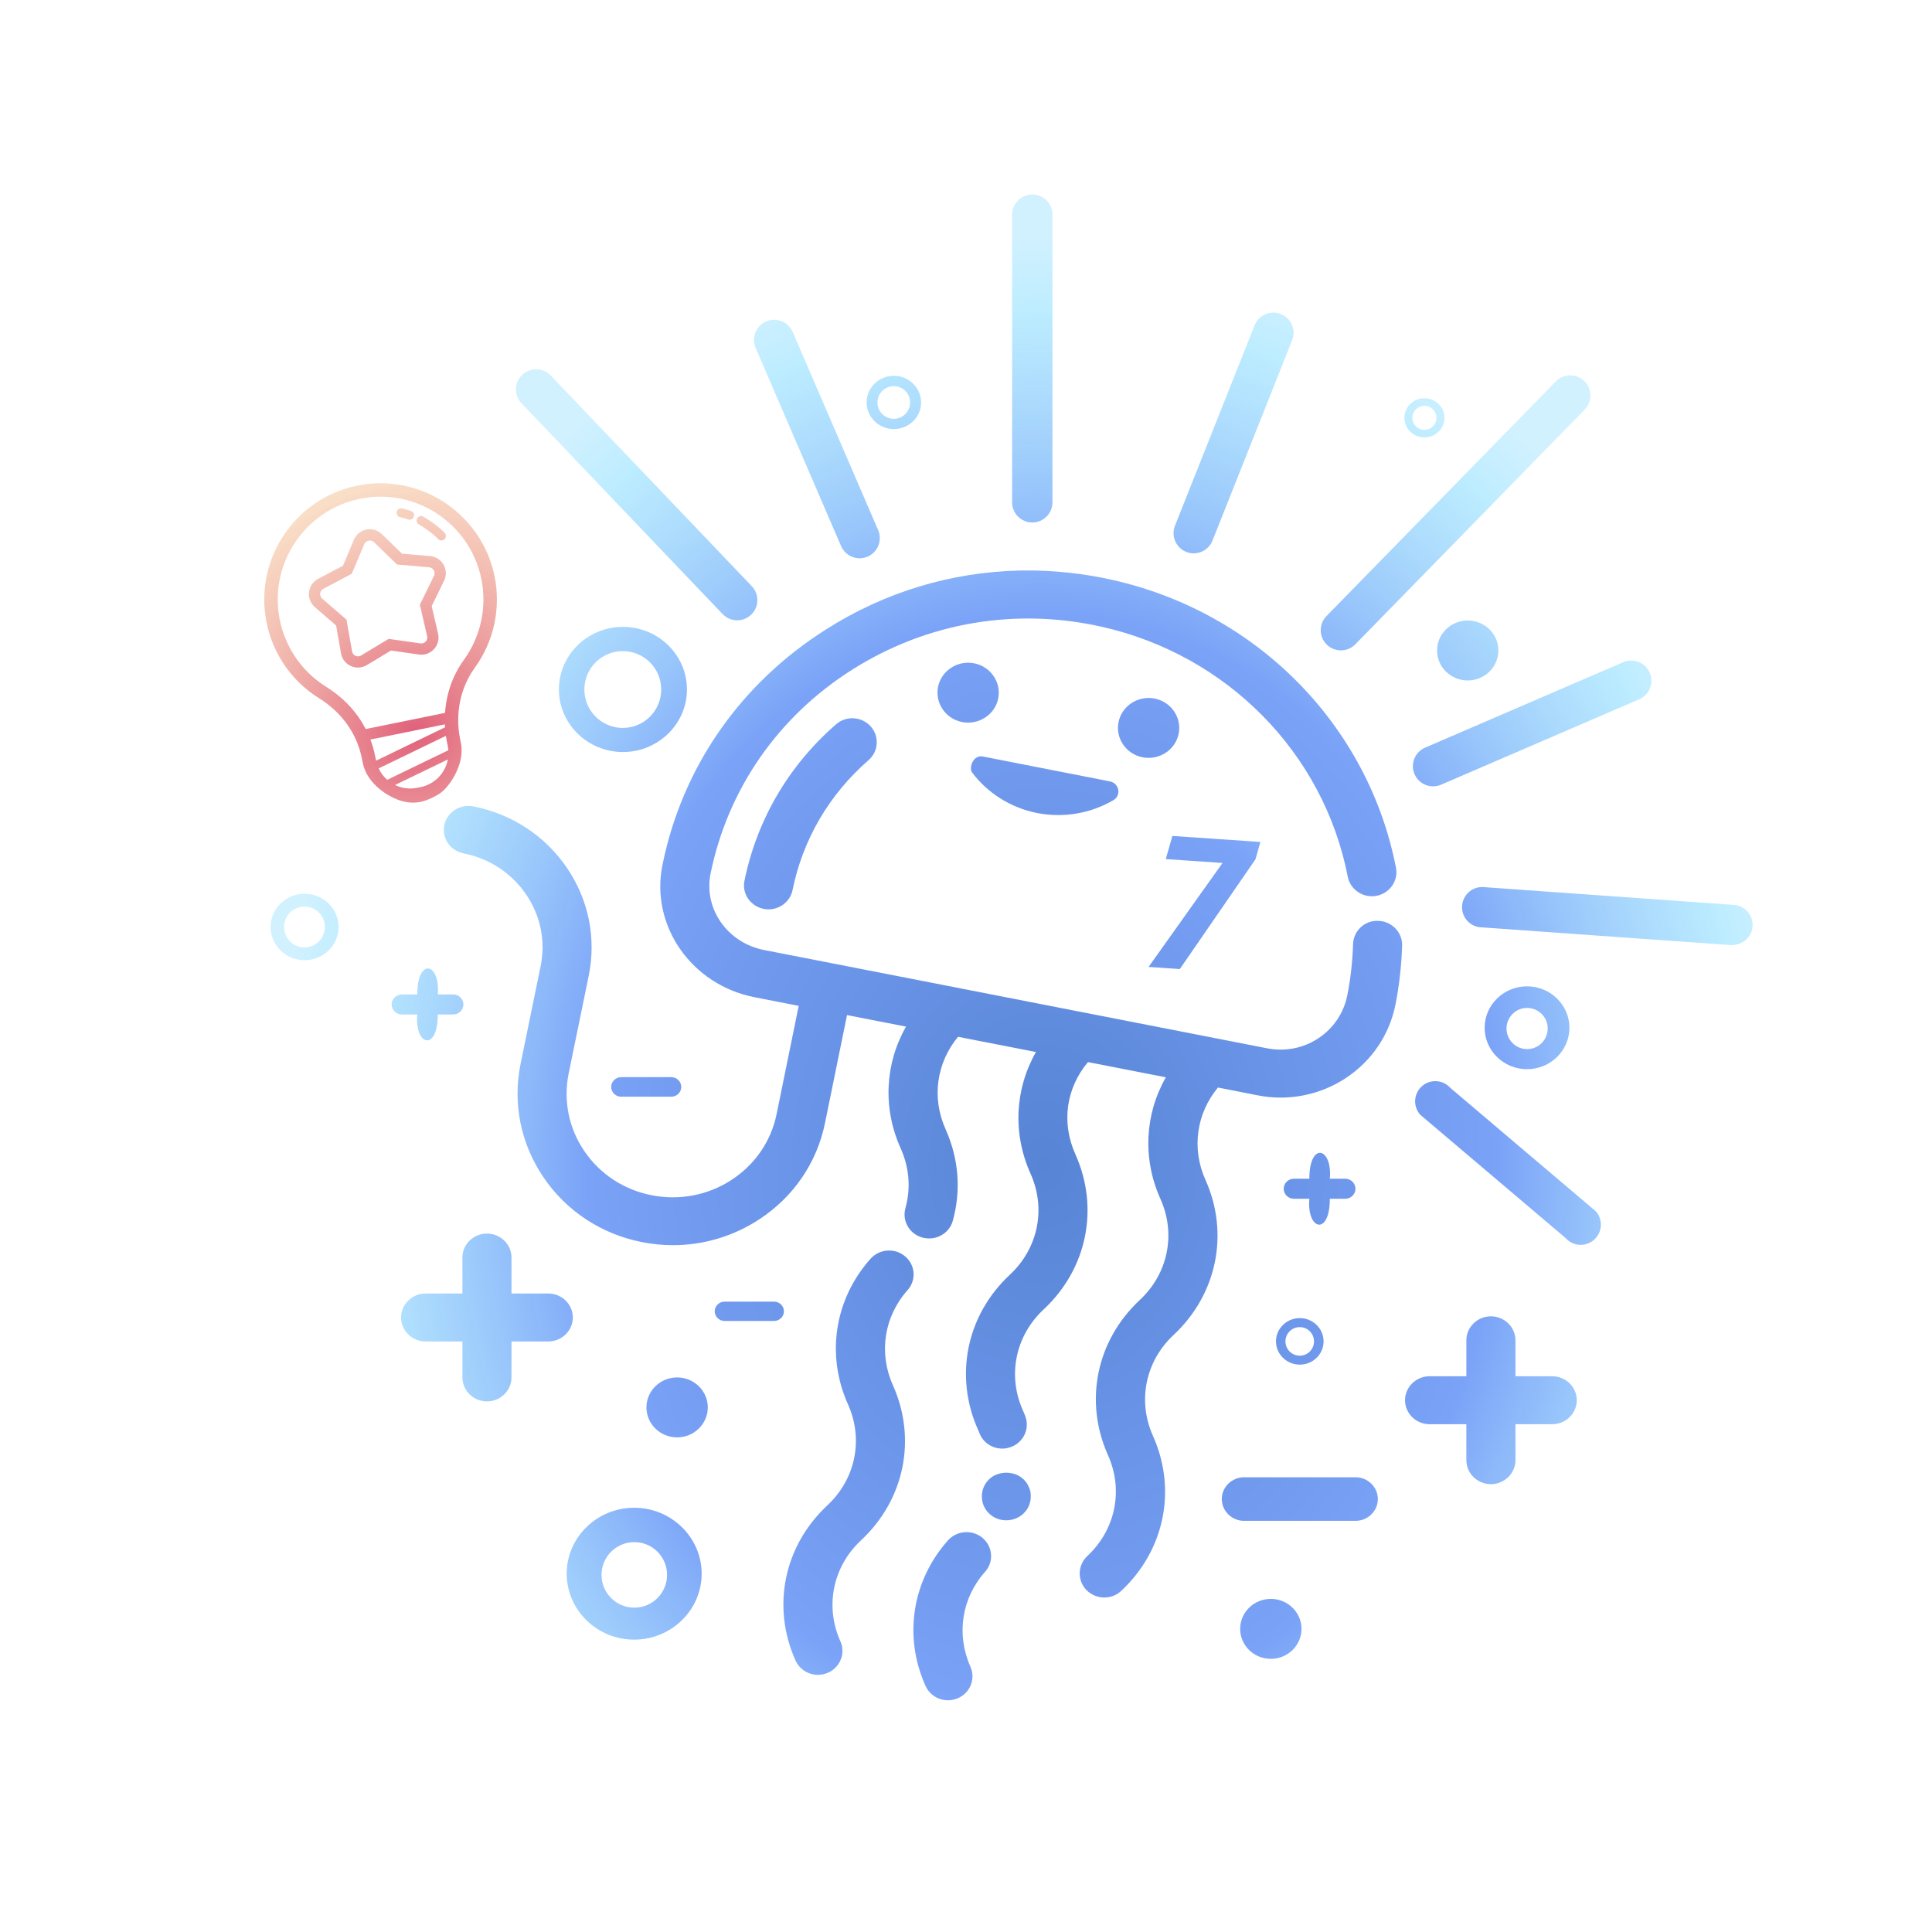
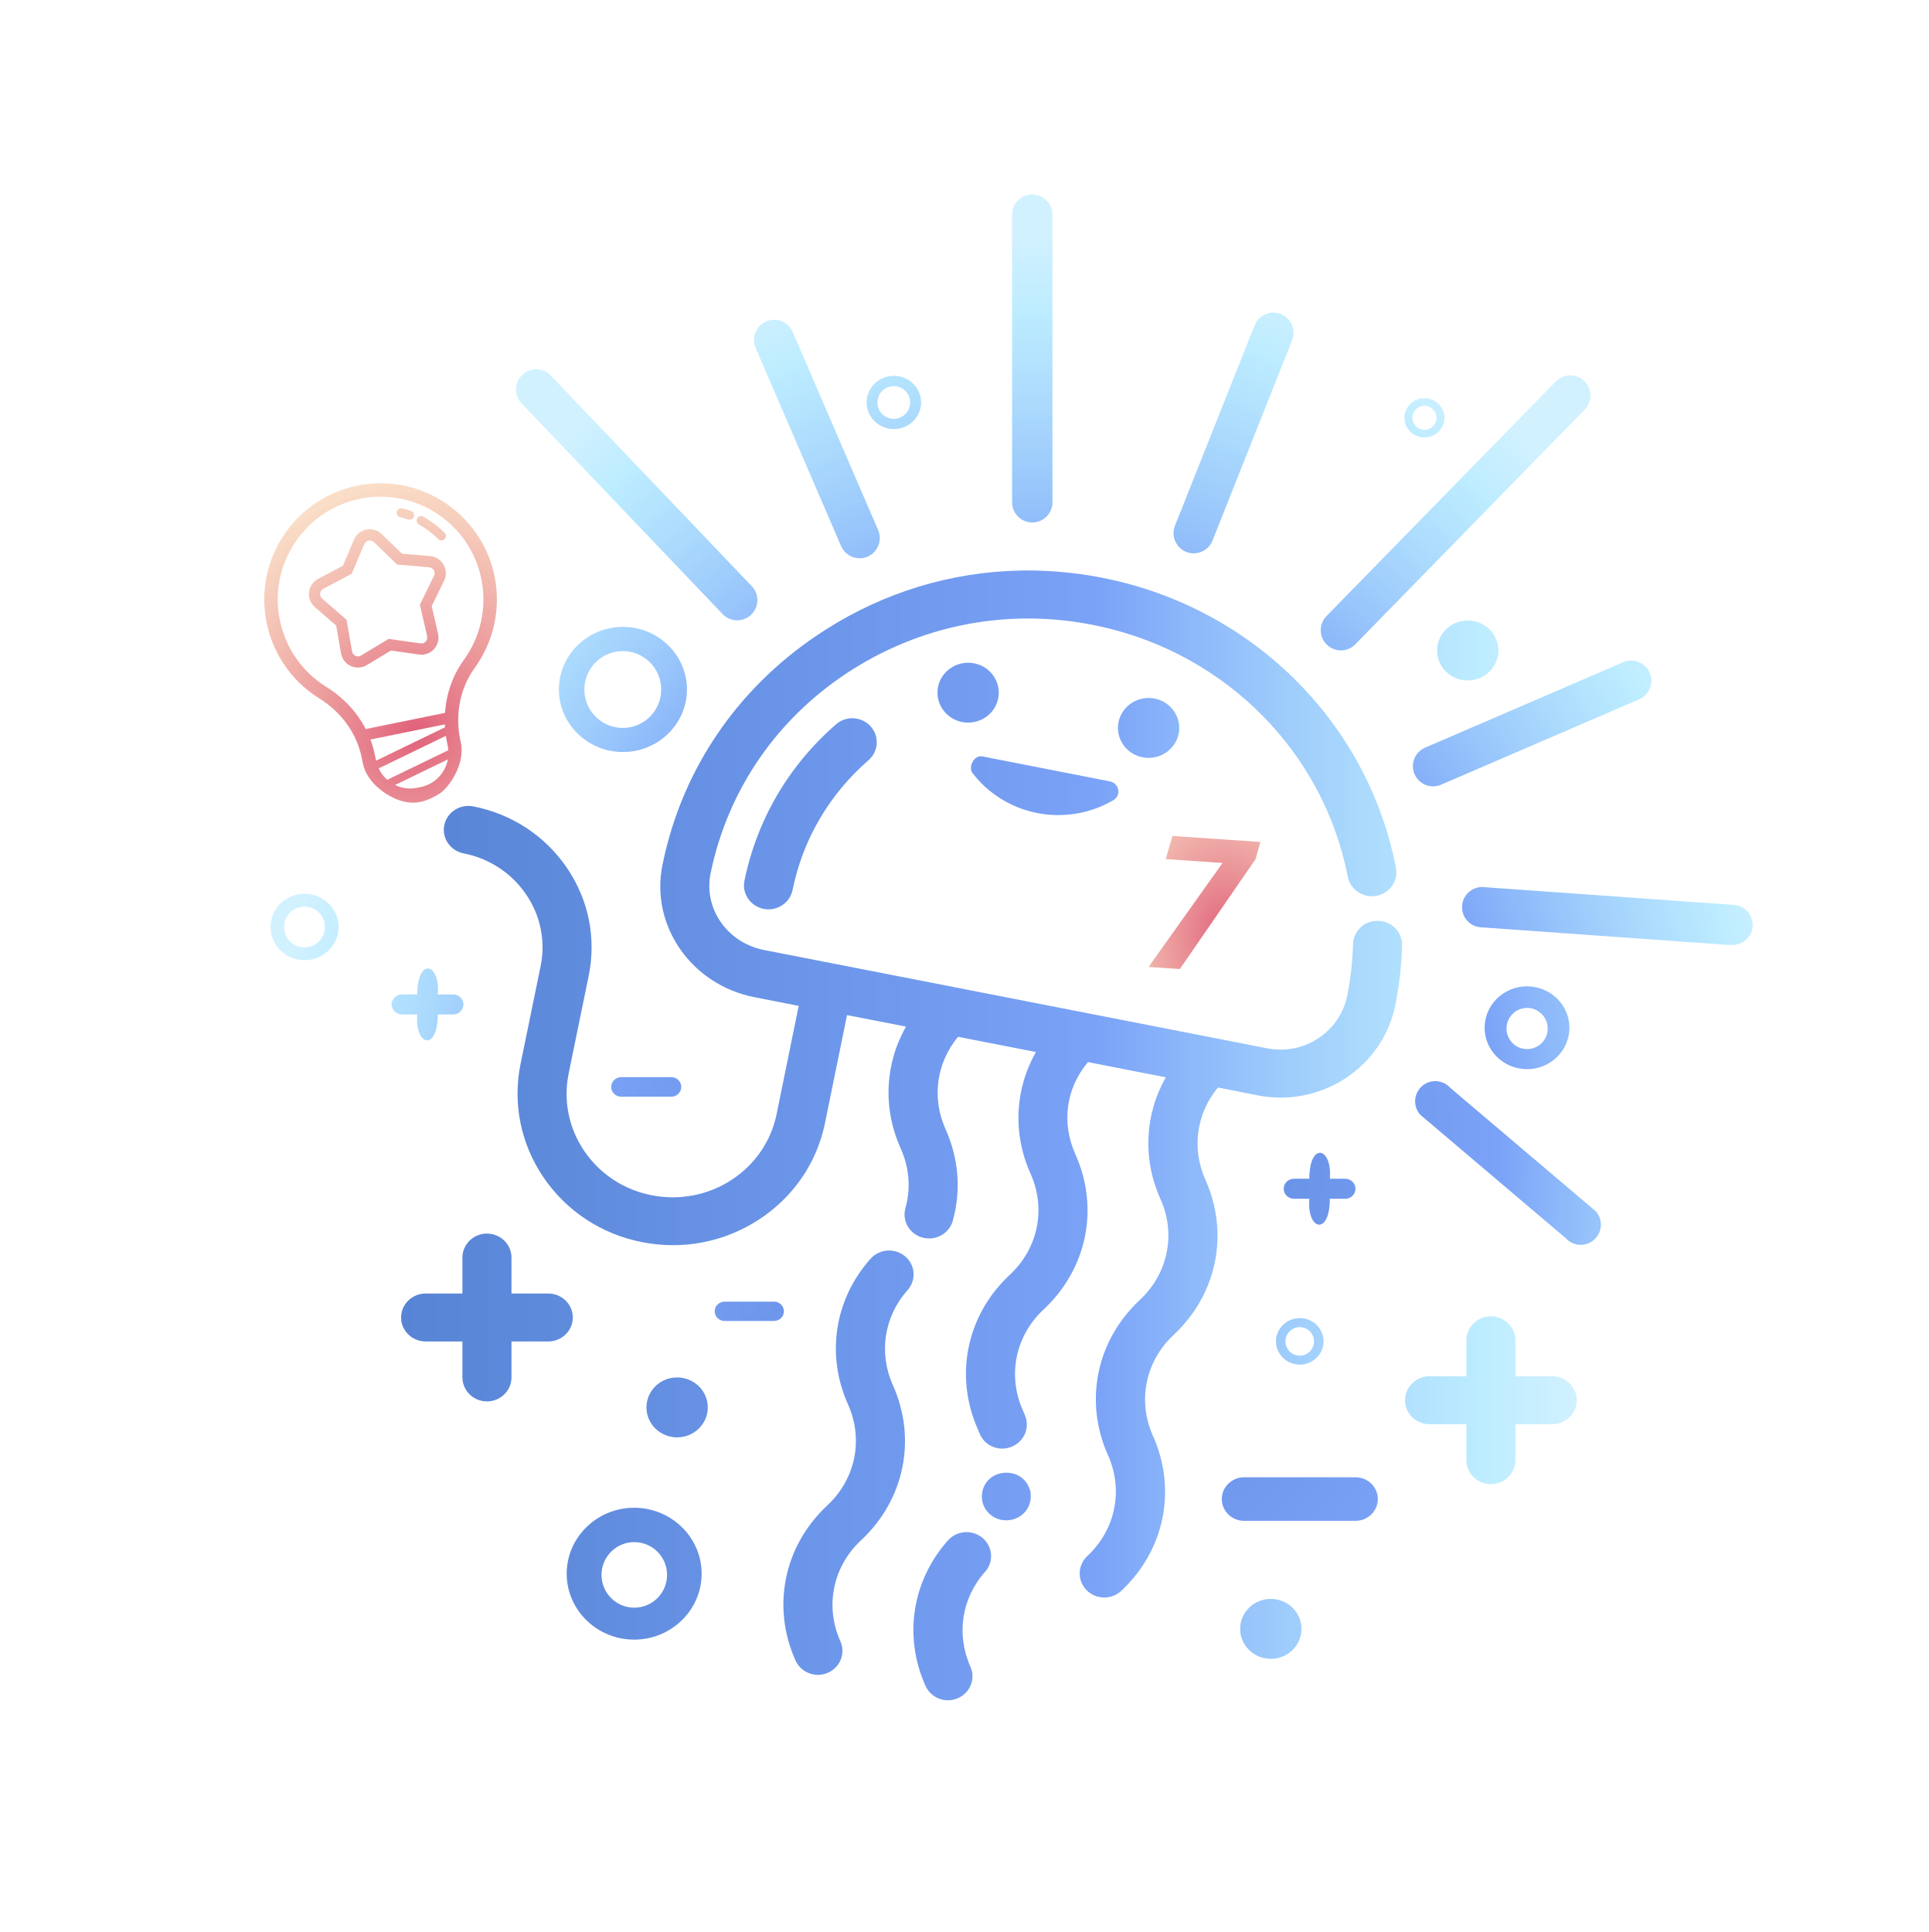
<svg xmlns="http://www.w3.org/2000/svg" xmlns:xlink="http://www.w3.org/1999/xlink" width="512" height="513" viewBox="0 0 135.467 135.731" version="1.1" id="svg5">
  <defs id="defs2">
    <linearGradient id="linearGradient3151">
      <stop style="stop-color:#5784d5;stop-opacity:1" offset="0" id="stop3147" />
      <stop style="stop-color:#7aa2f7;stop-opacity:1" offset="0.591" id="stop3157" />
      <stop style="stop-color:#a0e4ff;stop-opacity:0.7" offset="0.918" id="stop3155" />
      <stop style="stop-color:#bdeaff;stop-opacity:0.7" offset="1" id="stop3149" />
    </linearGradient>
    <linearGradient id="10-l">
      <stop style="stop-color:#e0617a;stop-opacity:1" offset="0" id="stop2115" />
      <stop style="stop-color:#fadeb8;stop-opacity:0.7" offset="1" id="stop2117" />
    </linearGradient>
    <radialGradient xlink:href="#10-j" id="radialGradient1220" cx="349.459" cy="378.585" fx="349.459" fy="378.585" r="148.199" gradientTransform="matrix(0.251521,-1.089818,1.051496,0.2426767,-127.1138,663.8715)" gradientUnits="userSpaceOnUse" />
    <radialGradient xlink:href="#10-l" id="radialGradient2121" cx="285.463" cy="303.119" fx="285.463" fy="303.119" r="145.149" gradientTransform="matrix(1.642908,-1.846579,1.702189,1.514444,-682.3261,448.4158)" gradientUnits="userSpaceOnUse" />
    <radialGradient xlink:href="#linearGradient3151" id="radialGradient3153" cx="321.369" cy="369.401" fx="321.369" fy="369.401" r="147.569" gradientTransform="matrix(0,-1.253802,1.040176,0,-26.62152,788.0983)" gradientUnits="userSpaceOnUse" />
-     <radialGradient xlink:href="#linearGradient3151" id="radialGradient8934" gradientUnits="userSpaceOnUse" gradientTransform="matrix(0,-1.253802,1.040176,0,-19.95094,787.2629)" cx="321.369" cy="369.401" fx="321.369" fy="369.401" r="147.569" />
+     <radialGradient xlink:href="#10-l" id="radialGradient8934" gradientUnits="userSpaceOnUse" gradientTransform="matrix(-0.04195577,-0.2884249,0.2058566,-0.02994496,345.8182,434.8671)" cx="380.759" cy="421.445" fx="380.759" fy="421.445" r="147.569" />
+     <linearGradient xlink:href="#linearGradient3151" id="linearGradient6931" x1="229.844" y1="379.373" x2="463.971" y2="379.373" gradientUnits="userSpaceOnUse" />
  </defs>
  <g id="layer1">
    <g id="g989" transform="matrix(0.3527777,0,0,0.3527777,-55.72514,-48.94896)">
      <g id="g751" transform="translate(-8.310646,-6.505129)">
        <g id="g1114" transform="translate(2.12722,-4.304215)">
          <g id="g1262" transform="translate(5.349265)">
            <g id="g1571" transform="translate(8.818479,-3.70646)">
              <g id="g444" style="fill:url(#radialGradient1220);fill-opacity:1">
                <g id="g6508" transform="matrix(0.15638,-0.03184567,0.03184567,0.15638,172.6012,249.2004)" style="fill:url(#radialGradient2121);fill-opacity:1">
                  <g id="g6559" transform="translate(4.143226,0.7428606)" style="fill:url(#radialGradient2121);fill-opacity:1">
                    <path d="m 148.184,199.244 c -3.102,43.734 13.324,86.027 45.062,116.04 24.012,22.707 37.234,52.32 37.234,83.391 v 7.035 c 0,26.137 23.401,48.945 40.09,56.676 16.689,7.731 30.299,4.897 44.77,-0.008 14.471,-4.905 40.09,-30.543 40.09,-56.676 v -5.019 c 0,-32.555 12.98,-63.133 35.621,-83.898 29.902,-27.422 47.059,-66.41 47.059,-106.96 0,-83.137 -70.184,-150.12 -154.51,-144.86 -72.086,4.535 -130.3,62.262 -135.42,134.28 z m 107.98,232.65 c -3.578,-4.711 -6.215,-10.152 -7.637,-16.082 l 90.352,-23.066 c -0.152,2.637 -0.246,5.281 -0.246,7.941 v 5.019 c 0,1.773 -0.141,3.512 -0.348,5.231 z m 83.762,-49.816 -92.637,23.648 v -0.023 -7.035 c 0,-6.82 -0.559,-13.578 -1.641,-20.227 h 94.82 c -0.203,1.203 -0.383,2.422 -0.543,3.637 z m -44.699,67.031 h -4.535 c -9.871,0 -18.949,-3.348 -26.254,-8.922 l 70.965,-18.117 c -6.477,15.84 -22.035,27.039 -40.176,27.039 z m -2.269,-367.64 c 70.773,0 128.35,57.578 128.35,128.35 0,35.852 -15.164,70.332 -41.613,94.586 -17.383,15.949 -29.793,36.855 -36.164,60.039 l -101.01,-0.004 c -6.441,-22.824 -19.281,-43.922 -37.734,-61.363 -28.066,-26.539 -42.59,-63.945 -39.844,-102.64 4.519,-63.668 55.984,-114.7 119.71,-118.7 2.789,-0.172 5.555,-0.262 8.305,-0.262 z" id="path6244" style="fill:url(#radialGradient2121);fill-opacity:1" />
                    <path d="m 232.134,230.554 -0.969,35.211 c -0.164,5.836 1.98,11.344 6.035,15.512 5.75,5.918 14.758,8.055 22.562,5.269 l 33.199,-11.797 33.195,11.801 c 2.336,0.828 4.754,1.254 7.203,1.254 5.731,0 11.328,-2.379 15.359,-6.523 4.055,-4.168 6.199,-9.676 6.035,-15.512 l -0.969,-35.211 21.48,-27.922 c 4.312,-5.606 5.582,-12.957 3.398,-19.684 -2.184,-6.727 -7.539,-11.938 -14.324,-13.945 l -33.785,-9.961 -19.914,-29.059 c -4,-5.828 -10.605,-9.312 -17.68,-9.312 -7.075,0 -13.68,3.484 -17.68,9.312 l -19.914,29.059 -33.797,9.957 c -6.781,2.004 -12.137,7.219 -14.32,13.945 -2.184,6.719 -0.914,14.078 3.398,19.684 z m -11.562,-43.285 c 0.766,-2.367 2.574,-4.129 4.969,-4.832 l 38.566,-11.367 22.73,-33.164 c 2.812,-4.109 9.445,-4.109 12.254,0 l 22.73,33.164 38.566,11.367 c 2.391,0.707 4.199,2.465 4.969,4.832 0.766,2.363 0.34,4.848 -1.176,6.828 l -24.516,31.863 1.102,40.191 c 0.055,2.027 -0.684,3.93 -2.078,5.363 -2.012,2.07 -5.09,2.824 -7.836,1.844 l -37.891,-13.473 -37.883,13.473 c -2.766,0.98 -5.828,0.23 -7.84,-1.844 -1.398,-1.434 -2.133,-3.336 -2.078,-5.363 l 1.102,-40.191 -24.516,-31.871 c -1.52,-1.969 -1.945,-4.457 -1.176,-6.82 z" id="path6260" style="fill:url(#radialGradient2121);fill-opacity:1" />
                    <path d="m 337.364,113.944 c 3.113,1.371 6.188,2.981 9.141,4.781 0.914,0.555 1.914,0.816 2.906,0.816 1.887,0 3.734,-0.957 4.789,-2.688 1.605,-2.644 0.766,-6.086 -1.871,-7.695 -3.371,-2.051 -6.883,-3.879 -10.438,-5.461 -2.84,-1.25 -6.137,0.027 -7.387,2.863 -1.25,2.836 0.031,6.129 2.859,7.383 z" id="path6262" style="fill:url(#radialGradient2121);fill-opacity:1" />
                    <path d="m 378.344,150.094 c 1.055,1.754 2.906,2.715 4.805,2.715 0.98,0 1.977,-0.258 2.879,-0.801 2.656,-1.59 3.512,-5.027 1.922,-7.684 -5.078,-8.469 -15.031,-19.02 -22.121,-25.246 -2.324,-2.031 -5.863,-1.805 -7.902,0.52 -2.039,2.324 -1.809,5.863 0.516,7.902 6.66,5.856 15.637,15.492 19.902,22.594 z" id="path6264" style="fill:url(#radialGradient2121);fill-opacity:1" />
                  </g>
                </g>
                <g id="g3135" style="fill-opacity:1;fill:url(#radialGradient3153)">
                  <path d="m 355.543,257.319 c -2.219,0 -4.019,-1.8 -4.019,-4.019 v -57.28 c 0,-2.219 1.8,-4.019 4.019,-4.019 2.219,0 4.019,1.8 4.019,4.019 v 57.28 c 0,2.219 -1.8,4.019 -4.019,4.019 z" id="path3631" style="fill:url(#radialGradient3153);fill-opacity:1;stroke-width:0.735" />
                  <path d="m 498.959,338.012 c -0.293,2.199 -2.301,3.61 -4.514,3.453 l -49.833,-3.548 c -2.2,-0.293 -3.746,-2.315 -3.453,-4.514 0.293,-2.2 2.315,-3.746 4.514,-3.453 l 49.833,3.548 c 2.199,0.293 3.746,2.315 3.453,4.514 z" id="path3631-1-2" style="fill:url(#radialGradient3153);fill-opacity:1;stroke-width:0.735" />
                  <path d="m 417,282.789 c -1.028,0 -2.058,-0.393 -2.842,-1.177 -1.57,-1.57 -1.57,-4.114 0,-5.684 l 45.671,-46.733 c 1.567,-1.57 4.114,-1.57 5.684,0 1.57,1.57 1.57,4.114 0,5.684 l -45.671,46.733 c -0.784,0.784 -1.811,1.177 -2.842,1.177 z" id="path3633" style="fill:url(#radialGradient3153);fill-opacity:1;stroke-width:0.735" />
                  <path d="m 296.777,276.798 c -1.028,0 -2.058,-0.393 -2.842,-1.177 l -40.031,-41.951 c -1.57,-1.57 -1.57,-4.114 0,-5.684 1.57,-1.57 4.114,-1.57 5.684,0 l 40.031,41.951 c 1.57,1.57 1.57,4.114 0,5.684 -0.787,0.784 -1.814,1.177 -2.842,1.177 z" id="path3639" style="fill:url(#radialGradient3153);fill-opacity:1;stroke-width:0.735" />
                  <path d="m 387.693,263.463 c -0.494,0 -0.996,-0.092 -1.484,-0.284 -2.061,-0.821 -3.069,-3.158 -2.251,-5.219 l 15.857,-39.904 c 0.818,-2.061 3.152,-3.069 5.219,-2.251 2.061,0.821 3.069,3.155 2.251,5.219 l -15.857,39.904 c -0.623,1.576 -2.136,2.535 -3.735,2.535 z" id="path3641" style="fill:url(#radialGradient3153);fill-opacity:1;stroke-width:0.735" />
                  <path d="m 435.357,309.869 c -1.556,0 -3.037,-0.91 -3.692,-2.429 -0.878,-2.038 0.06,-4.403 2.098,-5.282 l 39.459,-17.014 c 2.035,-0.875 4.403,0.06 5.282,2.098 0.878,2.038 -0.06,4.403 -2.098,5.282 l -39.459,17.014 c -0.52,0.224 -1.059,0.33 -1.59,0.33 z" id="path3643" style="fill:url(#radialGradient3153);fill-opacity:1;stroke-width:0.735" />
                  <path d="m 431.976,373.842 c -0.482,-1.479 -0.076,-3.17 1.164,-4.263 1.665,-1.467 4.205,-1.308 5.672,0.358 l 28.955,24.56 c 1.463,1.663 1.308,4.205 -0.357,5.672 -1.665,1.467 -4.205,1.308 -5.672,-0.357 l -28.955,-24.56 c -0.374,-0.425 -0.642,-0.905 -0.807,-1.41 z" id="path3643-5" style="fill:url(#radialGradient3153);fill-opacity:1;stroke-width:0.735" />
                  <path d="m 321.158,264.447 c -1.556,0 -3.037,-0.91 -3.692,-2.429 L 300.453,222.56 c -0.878,-2.038 0.06,-4.403 2.098,-5.282 2.038,-0.878 4.403,0.06 5.282,2.098 l 17.014,39.459 c 0.878,2.038 -0.06,4.403 -2.098,5.282 -0.52,0.224 -1.059,0.33 -1.59,0.33 z" id="path3649" style="fill:url(#radialGradient3153);fill-opacity:1;stroke-width:0.735" />
-                   <path id="path626" style="fill:url(#radialGradient3153);fill-opacity:1;stroke-width:0.431" d="m 354.072,266.876 c -0.386,0.003 -0.771,0.009 -1.156,0.018 -13.552,0.313 -26.771,4.283 -38.438,11.717 -17.029,10.767 -28.585,27.362 -32.542,46.724 0,0.023 -0.05,0.215 -0.05,0.239 -2.42,12.058 5.79,23.828 18.347,26.288 l 8.795,1.718 -4.397,21.536 c -1.099,5.419 -4.298,10.076 -8.99,13.132 -4.69,3.056 -10.334,4.13 -15.855,3.056 -5.545,-1.074 -10.31,-4.201 -13.437,-8.786 -3.127,-4.583 -4.227,-10.101 -3.127,-15.497 l 3.983,-19.411 c 1.539,-7.521 -1.1e-4,-15.161 -4.349,-21.536 -4.349,-6.375 -10.969,-10.72 -18.665,-12.224 -2.638,-0.501 -5.204,1.17 -5.741,3.749 -0.537,2.578 1.197,5.087 3.835,5.612 5.105,1.004 9.528,3.891 12.435,8.142 2.907,4.25 3.934,9.335 2.908,14.35 l -3.983,19.411 c -1.612,7.903 0.023,15.951 4.592,22.66 4.568,6.709 11.556,11.293 19.642,12.869 2.052,0.405 4.104,0.596 6.132,0.596 6.035,0 11.946,-1.743 17.077,-5.086 6.864,-4.465 11.555,-11.294 13.167,-19.197 l 4.396,-21.536 11.752,2.292 c -4.178,7.33 -4.691,16.189 -1.075,24.234 1.735,3.869 2.051,7.975 0.952,11.914 -0.709,2.555 0.806,5.181 3.42,5.874 0.44,0.118 0.855,0.167 1.295,0.167 2.151,0 4.129,-1.385 4.715,-3.51 1.685,-6.064 1.197,-12.368 -1.441,-18.265 -2.81,-6.255 -1.784,-13.226 2.492,-18.384 l 15.513,3.032 c -4.178,7.33 -4.691,16.189 -1.075,24.234 3.127,6.972 1.515,14.874 -4.129,20.127 -8.648,8.046 -11.115,20.173 -6.327,30.87 0.097,0.24 0.196,0.455 0.293,0.693 0.733,1.91 2.588,3.056 4.542,3.056 0.586,0 1.173,-0.119 1.759,-0.334 2.515,-0.954 3.761,-3.725 2.785,-6.185 -0.123,-0.381 -0.294,-0.716 -0.441,-1.074 -3.127,-6.972 -1.515,-14.874 4.129,-20.127 8.648,-8.069 11.117,-20.173 6.328,-30.87 -2.86,-6.352 -1.857,-13.181 2.492,-18.385 l 15.513,3.032 c -4.178,7.33 -4.691,16.189 -1.075,24.234 3.127,6.972 1.515,14.874 -4.129,20.127 -8.648,8.069 -11.117,20.173 -6.328,30.87 3.127,6.972 1.516,14.874 -4.128,20.127 -1.931,1.814 -2.005,4.847 -0.148,6.757 0.978,0.979 2.248,1.481 3.543,1.481 1.22,0 2.418,-0.43 3.371,-1.312 8.648,-8.069 11.117,-20.173 6.328,-30.87 -3.127,-6.971 -1.517,-14.873 4.125,-20.125 l 0.003,-10e-4 c 8.621,-8.069 11.112,-20.174 6.322,-30.869 -2.81,-6.255 -1.784,-13.227 2.492,-18.385 l 7.891,1.551 c 1.541,0.31 3.08,0.454 4.619,0.454 4.569,0 9.039,-1.337 12.926,-3.869 5.202,-3.439 8.722,-8.644 9.918,-14.685 0.757,-3.844 1.196,-7.784 1.318,-11.723 0.073,-2.626 -2.051,-4.846 -4.739,-4.917 -2.735,-0.143 -4.958,2.005 -5.032,4.632 -0.099,3.439 -0.49,6.876 -1.15,10.219 -0.709,3.509 -2.759,6.565 -5.789,8.547 -3.006,1.982 -6.622,2.675 -10.165,1.982 l -36.401,-7.115 h -0.023 l -25.872,-5.062 -37.891,-7.4 c -7.28,-1.433 -12.067,-8.19 -10.651,-15.233 3.446,-16.856 13.487,-31.301 28.267,-40.636 14.781,-9.335 32.371,-12.368 49.545,-8.524 25.015,5.589 44.289,25.142 49.078,49.808 0.513,2.578 3.079,4.296 5.717,3.795 2.638,-0.501 4.396,-3.01 3.883,-5.588 -5.519,-28.391 -27.679,-50.88 -56.481,-57.327 -5.797,-1.301 -11.634,-1.921 -17.417,-1.876 z m 88.186,9.962 c -3.371,0 -6.107,2.675 -6.107,5.969 0,3.294 2.736,5.969 6.107,5.969 3.371,0 6.107,-2.675 6.107,-5.969 0,-3.294 -2.736,-5.969 -6.107,-5.969 z m -99.524,8.408 c -2.836,0.015 -5.376,1.976 -5.953,4.796 -0.659,3.224 1.491,6.375 4.789,7.02 3.299,0.644 6.523,-1.456 7.182,-4.68 0.659,-3.224 -1.491,-6.375 -4.789,-7.02 -0.412,-0.081 -0.824,-0.118 -1.229,-0.116 z m -23.001,11.056 c -1.17,-0.009 -2.343,0.394 -3.281,1.223 -9.43,8.212 -15.734,18.981 -18.226,31.134 -0.537,2.578 1.197,5.086 3.835,5.61 0.317,0.072 0.637,0.095 0.954,0.095 2.272,0 4.325,-1.575 4.789,-3.844 2.052,-10.099 7.304,-19.052 15.146,-25.881 2.002,-1.744 2.174,-4.775 0.39,-6.734 -0.904,-0.991 -2.126,-1.528 -3.372,-1.597 -0.078,-0.004 -0.156,-0.007 -0.234,-0.007 z m 58.94,-4.036 c -2.836,0.015 -5.376,1.976 -5.953,4.796 -0.659,3.224 1.489,6.377 4.789,7.021 3.299,0.644 6.523,-1.458 7.182,-4.68 0.659,-3.224 -1.491,-6.376 -4.789,-7.021 -0.412,-0.081 -0.824,-0.118 -1.229,-0.116 z m -35.125,14.826 c 3.03,4.034 7.576,7.018 12.973,8.092 5.448,1.051 10.798,-1e-5 15.195,-2.578 1.612,-0.954 1.123,-3.366 -0.709,-3.724 l -25.333,-4.966 c -1.855,-0.364 -2.818,2.179 -2.125,3.176 z m -96.602,91.836 c -2.687,0 -4.885,2.147 -4.885,4.774 v 7.165 h -7.33 c -2.687,0 -4.885,2.148 -4.885,4.774 0,2.626 2.198,4.775 4.885,4.775 h 7.33 v 7.163 c 0,2.626 2.198,4.774 4.885,4.774 2.687,0 4.887,-2.148 4.887,-4.774 v -7.163 h 7.329 c 2.687,0 4.885,-2.149 4.885,-4.775 0,-2.626 -2.198,-4.774 -4.885,-4.774 h -7.329 v -7.165 c 0,-2.626 -2.199,-4.774 -4.887,-4.774 z m 79.982,3.376 c -0.078,0.002 -0.157,0.005 -0.234,0.01 -1.246,0.084 -2.461,0.632 -3.353,1.623 -7.183,8.046 -8.918,19.174 -4.496,29.01 3.127,6.972 1.515,14.874 -4.129,20.127 -8.648,8.069 -11.115,20.173 -6.327,30.87 0.806,1.79 2.588,2.865 4.469,2.865 0.659,0 1.32,-0.144 1.956,-0.407 2.467,-1.049 3.592,-3.867 2.517,-6.278 -3.127,-6.972 -1.515,-14.874 4.129,-20.127 8.648,-8.069 11.115,-20.174 6.327,-30.872 -2.883,-6.422 -1.758,-13.68 2.908,-18.91 1.782,-2.005 1.587,-5.012 -0.464,-6.731 -0.951,-0.817 -2.131,-1.204 -3.302,-1.181 z m -42.113,25.273 c -3.371,0 -6.107,2.675 -6.107,5.969 0,3.294 2.736,5.969 6.107,5.969 3.371,0 6.108,-2.675 6.108,-5.969 0,-3.294 -2.738,-5.969 -6.108,-5.969 z m 118.231,44.106 c -3.371,0 -6.108,2.675 -6.108,5.969 0,3.294 2.738,5.968 6.108,5.968 3.371,0 6.107,-2.674 6.107,-5.968 0,-3.294 -2.734,-5.969 -6.107,-5.969 z M 350.381,446.551 c -1.273,0 -2.55,0.447 -3.466,1.342 -0.903,0.883 -1.417,2.1 -1.417,3.366 0,1.289 0.488,2.483 1.417,3.391 0.927,0.906 2.149,1.384 3.444,1.384 0.659,0 1.295,-0.121 1.881,-0.359 0.586,-0.238 1.126,-0.572 1.589,-1.025 0.927,-0.908 1.415,-2.102 1.415,-3.391 0,-0.31 -0.024,-0.62 -0.073,-0.93 -0.073,-0.286 -0.17,-0.599 -0.293,-0.883 -0.123,-0.286 -0.269,-0.573 -0.439,-0.836 -0.194,-0.263 -0.39,-0.501 -0.609,-0.716 -0.904,-0.895 -2.175,-1.342 -3.448,-1.342 z m 96.49,-31.143 c -2.687,0 -4.885,2.147 -4.885,4.774 v 7.163 h -7.329 c -2.687,0 -4.887,2.149 -4.887,4.775 0,2.626 2.199,4.774 4.887,4.774 h 7.329 v 7.165 c 0,2.626 2.198,4.774 4.885,4.774 2.687,0 4.887,-2.147 4.887,-4.774 v -7.165 h 7.329 c 2.687,0 4.885,-2.147 4.885,-4.774 0,-2.626 -2.198,-4.775 -4.885,-4.775 h -7.329 v -7.163 c 0,-2.626 -2.199,-4.774 -4.887,-4.774 z m -170.608,38.123 c -7.403,0 -13.437,5.898 -13.437,13.132 0,7.235 6.034,13.132 13.437,13.132 7.403,0 13.437,-5.898 13.437,-13.132 0,-7.235 -6.034,-13.132 -13.437,-13.132 z m 66.092,4.857 c -0.078,0.002 -0.156,0.005 -0.234,0.01 -1.252,0.084 -2.474,0.633 -3.366,1.625 -7.157,8.046 -8.893,19.149 -4.471,28.985 0.806,1.79 2.589,2.865 4.471,2.865 0.659,0 1.318,-0.143 1.954,-0.406 2.467,-1.049 3.592,-3.868 2.517,-6.28 -2.858,-6.424 -1.758,-13.657 2.908,-18.886 1.784,-1.981 1.564,-4.989 -0.463,-6.732 -0.951,-0.817 -2.138,-1.204 -3.315,-1.181 z m -66.067,1.988 c 3.605,2e-5 6.527,2.922 6.527,6.527 -2e-5,3.605 -2.922,6.527 -6.527,6.527 -3.605,-2e-5 -6.527,-2.922 -6.527,-6.527 2e-5,-3.605 2.922,-6.527 6.527,-6.527 z m 132.525,-44.612 c -2.612,0 -4.74,2.081 -4.74,4.633 3.5e-4,2.552 2.129,4.633 4.74,4.633 2.612,0 4.74,-2.081 4.74,-4.633 0,-2.552 -2.129,-4.633 -4.74,-4.633 z m -0.011,1.794 c 1.571,-1e-4 2.844,1.273 2.844,2.844 -1.9e-4,1.571 -1.274,2.844 -2.844,2.844 -1.571,9e-5 -2.844,-1.273 -2.844,-2.844 -9e-5,-1.571 1.273,-2.844 2.844,-2.844 z" />
+                   <path id="path626" style="fill:url(#linearGradient6931);fill-opacity:1;stroke-width:0.431" d="m 354.072,266.876 c -0.386,0.003 -0.771,0.009 -1.156,0.018 -13.552,0.313 -26.771,4.283 -38.438,11.717 -17.029,10.767 -28.585,27.362 -32.542,46.724 0,0.023 -0.05,0.215 -0.05,0.239 -2.42,12.058 5.79,23.828 18.347,26.288 l 8.795,1.718 -4.397,21.536 c -1.099,5.419 -4.298,10.076 -8.99,13.132 -4.69,3.056 -10.334,4.13 -15.855,3.056 -5.545,-1.074 -10.31,-4.201 -13.437,-8.786 -3.127,-4.583 -4.227,-10.101 -3.127,-15.497 l 3.983,-19.411 c 1.539,-7.521 -1.1e-4,-15.161 -4.349,-21.536 -4.349,-6.375 -10.969,-10.72 -18.665,-12.224 -2.638,-0.501 -5.204,1.17 -5.741,3.749 -0.537,2.578 1.197,5.087 3.835,5.612 5.105,1.004 9.528,3.891 12.435,8.142 2.907,4.25 3.934,9.335 2.908,14.35 l -3.983,19.411 c -1.612,7.903 0.023,15.951 4.592,22.66 4.568,6.709 11.556,11.293 19.642,12.869 2.052,0.405 4.104,0.596 6.132,0.596 6.035,0 11.946,-1.743 17.077,-5.086 6.864,-4.465 11.555,-11.294 13.167,-19.197 l 4.396,-21.536 11.752,2.292 c -4.178,7.33 -4.691,16.189 -1.075,24.234 1.735,3.869 2.051,7.975 0.952,11.914 -0.709,2.555 0.806,5.181 3.42,5.874 0.44,0.118 0.855,0.167 1.295,0.167 2.151,0 4.129,-1.385 4.715,-3.51 1.685,-6.064 1.197,-12.368 -1.441,-18.265 -2.81,-6.255 -1.784,-13.226 2.492,-18.384 l 15.513,3.032 c -4.178,7.33 -4.691,16.189 -1.075,24.234 3.127,6.972 1.515,14.874 -4.129,20.127 -8.648,8.046 -11.115,20.173 -6.327,30.87 0.097,0.24 0.196,0.455 0.293,0.693 0.733,1.91 2.588,3.056 4.542,3.056 0.586,0 1.173,-0.119 1.759,-0.334 2.515,-0.954 3.761,-3.725 2.785,-6.185 -0.123,-0.381 -0.294,-0.716 -0.441,-1.074 -3.127,-6.972 -1.515,-14.874 4.129,-20.127 8.648,-8.069 11.117,-20.173 6.328,-30.87 -2.86,-6.352 -1.857,-13.181 2.492,-18.385 l 15.513,3.032 c -4.178,7.33 -4.691,16.189 -1.075,24.234 3.127,6.972 1.515,14.874 -4.129,20.127 -8.648,8.069 -11.117,20.173 -6.328,30.87 3.127,6.972 1.516,14.874 -4.128,20.127 -1.931,1.814 -2.005,4.847 -0.148,6.757 0.978,0.979 2.248,1.481 3.543,1.481 1.22,0 2.418,-0.43 3.371,-1.312 8.648,-8.069 11.117,-20.173 6.328,-30.87 -3.127,-6.971 -1.517,-14.873 4.125,-20.125 l 0.003,-10e-4 c 8.621,-8.069 11.112,-20.174 6.322,-30.869 -2.81,-6.255 -1.784,-13.227 2.492,-18.385 l 7.891,1.551 c 1.541,0.31 3.08,0.454 4.619,0.454 4.569,0 9.039,-1.337 12.926,-3.869 5.202,-3.439 8.722,-8.644 9.918,-14.685 0.757,-3.844 1.196,-7.784 1.318,-11.723 0.073,-2.626 -2.051,-4.846 -4.739,-4.917 -2.735,-0.143 -4.958,2.005 -5.032,4.632 -0.099,3.439 -0.49,6.876 -1.15,10.219 -0.709,3.509 -2.759,6.565 -5.789,8.547 -3.006,1.982 -6.622,2.675 -10.165,1.982 l -36.401,-7.115 h -0.023 l -25.872,-5.062 -37.891,-7.4 c -7.28,-1.433 -12.067,-8.19 -10.651,-15.233 3.446,-16.856 13.487,-31.301 28.267,-40.636 14.781,-9.335 32.371,-12.368 49.545,-8.524 25.015,5.589 44.289,25.142 49.078,49.808 0.513,2.578 3.079,4.296 5.717,3.795 2.638,-0.501 4.396,-3.01 3.883,-5.588 -5.519,-28.391 -27.679,-50.88 -56.481,-57.327 -5.797,-1.301 -11.634,-1.921 -17.417,-1.876 z m 88.186,9.962 c -3.371,0 -6.107,2.675 -6.107,5.969 0,3.294 2.736,5.969 6.107,5.969 3.371,0 6.107,-2.675 6.107,-5.969 0,-3.294 -2.736,-5.969 -6.107,-5.969 z m -99.524,8.408 c -2.836,0.015 -5.376,1.976 -5.953,4.796 -0.659,3.224 1.491,6.375 4.789,7.02 3.299,0.644 6.523,-1.456 7.182,-4.68 0.659,-3.224 -1.491,-6.375 -4.789,-7.02 -0.412,-0.081 -0.824,-0.118 -1.229,-0.116 z m -23.001,11.056 c -1.17,-0.009 -2.343,0.394 -3.281,1.223 -9.43,8.212 -15.734,18.981 -18.226,31.134 -0.537,2.578 1.197,5.086 3.835,5.61 0.317,0.072 0.637,0.095 0.954,0.095 2.272,0 4.325,-1.575 4.789,-3.844 2.052,-10.099 7.304,-19.052 15.146,-25.881 2.002,-1.744 2.174,-4.775 0.39,-6.734 -0.904,-0.991 -2.126,-1.528 -3.372,-1.597 -0.078,-0.004 -0.156,-0.007 -0.234,-0.007 z m 58.94,-4.036 c -2.836,0.015 -5.376,1.976 -5.953,4.796 -0.659,3.224 1.489,6.377 4.789,7.021 3.299,0.644 6.523,-1.458 7.182,-4.68 0.659,-3.224 -1.491,-6.376 -4.789,-7.021 -0.412,-0.081 -0.824,-0.118 -1.229,-0.116 z m -35.125,14.826 c 3.03,4.034 7.576,7.018 12.973,8.092 5.448,1.051 10.798,-1e-5 15.195,-2.578 1.612,-0.954 1.123,-3.366 -0.709,-3.724 l -25.333,-4.966 c -1.855,-0.364 -2.818,2.179 -2.125,3.176 z m -96.602,91.836 c -2.687,0 -4.885,2.147 -4.885,4.774 v 7.165 h -7.33 c -2.687,0 -4.885,2.148 -4.885,4.774 0,2.626 2.198,4.775 4.885,4.775 h 7.33 v 7.163 c 0,2.626 2.198,4.774 4.885,4.774 2.687,0 4.887,-2.148 4.887,-4.774 v -7.163 h 7.329 c 2.687,0 4.885,-2.149 4.885,-4.775 0,-2.626 -2.198,-4.774 -4.885,-4.774 h -7.329 v -7.165 c 0,-2.626 -2.199,-4.774 -4.887,-4.774 z m 79.982,3.376 c -0.078,0.002 -0.157,0.005 -0.234,0.01 -1.246,0.084 -2.461,0.632 -3.353,1.623 -7.183,8.046 -8.918,19.174 -4.496,29.01 3.127,6.972 1.515,14.874 -4.129,20.127 -8.648,8.069 -11.115,20.173 -6.327,30.87 0.806,1.79 2.588,2.865 4.469,2.865 0.659,0 1.32,-0.144 1.956,-0.407 2.467,-1.049 3.592,-3.867 2.517,-6.278 -3.127,-6.972 -1.515,-14.874 4.129,-20.127 8.648,-8.069 11.115,-20.174 6.327,-30.872 -2.883,-6.422 -1.758,-13.68 2.908,-18.91 1.782,-2.005 1.587,-5.012 -0.464,-6.731 -0.951,-0.817 -2.131,-1.204 -3.302,-1.181 z m -42.113,25.273 c -3.371,0 -6.107,2.675 -6.107,5.969 0,3.294 2.736,5.969 6.107,5.969 3.371,0 6.108,-2.675 6.108,-5.969 0,-3.294 -2.738,-5.969 -6.108,-5.969 z m 118.231,44.106 c -3.371,0 -6.108,2.675 -6.108,5.969 0,3.294 2.738,5.968 6.108,5.968 3.371,0 6.107,-2.674 6.107,-5.968 0,-3.294 -2.734,-5.969 -6.107,-5.969 z M 350.381,446.551 c -1.273,0 -2.55,0.447 -3.466,1.342 -0.903,0.883 -1.417,2.1 -1.417,3.366 0,1.289 0.488,2.483 1.417,3.391 0.927,0.906 2.149,1.384 3.444,1.384 0.659,0 1.295,-0.121 1.881,-0.359 0.586,-0.238 1.126,-0.572 1.589,-1.025 0.927,-0.908 1.415,-2.102 1.415,-3.391 0,-0.31 -0.024,-0.62 -0.073,-0.93 -0.073,-0.286 -0.17,-0.599 -0.293,-0.883 -0.123,-0.286 -0.269,-0.573 -0.439,-0.836 -0.194,-0.263 -0.39,-0.501 -0.609,-0.716 -0.904,-0.895 -2.175,-1.342 -3.448,-1.342 z m 96.49,-31.143 c -2.687,0 -4.885,2.147 -4.885,4.774 v 7.163 h -7.329 c -2.687,0 -4.887,2.149 -4.887,4.775 0,2.626 2.199,4.774 4.887,4.774 h 7.329 v 7.165 c 0,2.626 2.198,4.774 4.885,4.774 2.687,0 4.887,-2.147 4.887,-4.774 v -7.165 h 7.329 c 2.687,0 4.885,-2.147 4.885,-4.774 0,-2.626 -2.198,-4.775 -4.885,-4.775 h -7.329 v -7.163 c 0,-2.626 -2.199,-4.774 -4.887,-4.774 z m -170.608,38.123 c -7.403,0 -13.437,5.898 -13.437,13.132 0,7.235 6.034,13.132 13.437,13.132 7.403,0 13.437,-5.898 13.437,-13.132 0,-7.235 -6.034,-13.132 -13.437,-13.132 z m 66.092,4.857 c -0.078,0.002 -0.156,0.005 -0.234,0.01 -1.252,0.084 -2.474,0.633 -3.366,1.625 -7.157,8.046 -8.893,19.149 -4.471,28.985 0.806,1.79 2.589,2.865 4.471,2.865 0.659,0 1.318,-0.143 1.954,-0.406 2.467,-1.049 3.592,-3.868 2.517,-6.28 -2.858,-6.424 -1.758,-13.657 2.908,-18.886 1.784,-1.981 1.564,-4.989 -0.463,-6.732 -0.951,-0.817 -2.138,-1.204 -3.315,-1.181 z m -66.067,1.988 c 3.605,2e-5 6.527,2.922 6.527,6.527 -2e-5,3.605 -2.922,6.527 -6.527,6.527 -3.605,-2e-5 -6.527,-2.922 -6.527,-6.527 2e-5,-3.605 2.922,-6.527 6.527,-6.527 z m 132.525,-44.612 c -2.612,0 -4.74,2.081 -4.74,4.633 3.5e-4,2.552 2.129,4.633 4.74,4.633 2.612,0 4.74,-2.081 4.74,-4.633 0,-2.552 -2.129,-4.633 -4.74,-4.633 z m -0.011,1.794 c 1.571,-1e-4 2.844,1.273 2.844,2.844 -1.9e-4,1.571 -1.274,2.844 -2.844,2.844 -1.571,9e-5 -2.844,-1.273 -2.844,-2.844 -9e-5,-1.571 1.273,-2.844 2.844,-2.844 z" />
                  <path d="m 454.066,349.692 c -4.651,0 -8.442,3.705 -8.442,8.25 0,4.545 3.791,8.25 8.442,8.25 4.651,0 8.442,-3.705 8.442,-8.25 0,-4.545 -3.791,-8.25 -8.442,-8.25 z m 0.016,4.3 c 2.265,10e-6 4.101,1.836 4.101,4.101 -10e-6,2.265 -1.836,4.101 -4.101,4.101 -2.265,-2e-5 -4.101,-1.836 -4.101,-4.101 2e-5,-2.265 1.836,-4.101 4.101,-4.101 z" style="fill:url(#radialGradient3153);fill-opacity:1;stroke-width:0.768" id="path4755" />
                  <path d="m 327.975,228.11 c -2.989,0 -5.426,2.381 -5.426,5.303 3.9e-4,2.921 2.437,5.303 5.426,5.303 2.989,0 5.426,-2.381 5.426,-5.303 0,-2.921 -2.437,-5.303 -5.426,-5.303 z m -0.013,2.054 c 1.798,-1e-4 3.256,1.458 3.256,3.256 -2.3e-4,1.798 -1.458,3.255 -3.256,3.255 -1.798,9e-5 -3.255,-1.457 -3.256,-3.255 -1.3e-4,-1.798 1.458,-3.256 3.256,-3.256 z" style="fill:url(#radialGradient3153);fill-opacity:1;stroke-width:1.399" id="path4962" />
                  <path d="m 433.637,232.57 c -2.2,0 -3.993,1.753 -3.993,3.903 2.9e-4,2.15 1.794,3.903 3.993,3.903 2.2,0 3.993,-1.753 3.993,-3.903 0,-2.15 -1.793,-3.903 -3.993,-3.903 z m -0.01,1.511 c 1.323,-7e-5 2.396,1.073 2.396,2.396 -1.6e-4,1.323 -1.073,2.396 -2.396,2.396 -1.323,7e-5 -2.396,-1.072 -2.396,-2.396 -9e-5,-1.323 1.073,-2.396 2.396,-2.396 z" style="fill:url(#radialGradient3153);fill-opacity:1;stroke-width:1.03" id="path4962-9" />
                  <path d="m 210.627,331.252 c -3.731,0 -6.772,2.972 -6.772,6.618 4.9e-4,3.646 3.042,6.618 6.772,6.618 3.731,0 6.772,-2.972 6.772,-6.618 0,-3.646 -3.041,-6.618 -6.772,-6.618 z m -0.017,2.563 c 2.244,-1.2e-4 4.063,1.819 4.063,4.063 -2.7e-4,2.244 -1.819,4.063 -4.063,4.062 -2.244,1.2e-4 -4.063,-1.819 -4.063,-4.062 -1.6e-4,-2.244 1.819,-4.063 4.063,-4.063 z" style="fill:url(#radialGradient3153);fill-opacity:1;stroke-width:1.746" id="path4962-9-6" />
                  <path d="m 404.379,447.461 c -2.22,0 -6.659,0 -6.659,0 -2.442,0 -4.44,1.953 -4.44,4.339 0,2.386 1.998,4.338 4.44,4.338 0,0 4.44,0 6.659,0 2.96,0 5.92,0 8.88,0 2.22,0 6.659,0 6.659,0 2.442,0 4.439,-1.951 4.439,-4.338 0,-2.386 -1.997,-4.339 -4.439,-4.339 0,0 -4.44,0 -6.659,0 -2.96,0 -5.92,0 -8.88,0 z" style="fill:url(#radialGradient3153);fill-opacity:1;stroke-width:1.111" id="path5116" />
                  <path d="m 297.224,412.484 h -2.954 c -1.083,0 -1.97,0.866 -1.97,1.925 0,1.059 0.886,1.924 1.97,1.924 h 2.954 3.939 2.954 c 1.083,0 1.969,-0.866 1.969,-1.924 0,-1.059 -0.886,-1.925 -1.969,-1.925 h -2.954 z" style="fill:url(#radialGradient3153);fill-opacity:1;stroke-width:0.493" id="path5116-61" />
                  <path d="m 276.671,367.779 c -0.997,0 -2.99,0 -2.99,0 -1.097,0 -1.994,0.877 -1.994,1.949 0,1.072 0.897,1.948 1.994,1.948 0,0 1.994,0 2.99,0 1.329,0 2.658,0 3.988,0 0.997,0 2.99,0 2.99,0 1.097,0 1.993,-0.876 1.993,-1.948 0,-1.072 -0.897,-1.949 -1.993,-1.949 0,0 -1.994,0 -2.99,0 -1.329,0 -2.658,0 -3.988,0 z" style="fill:url(#radialGradient3153);fill-opacity:1;stroke-width:0.499" id="path5116-6" />
                  <path d="m 233.068,351.304 h -3.063 c -1.123,0 -2.042,0.898 -2.042,1.996 0,1.098 0.919,1.995 2.042,1.995 h 3.063 c -0.539,6.294 4.084,7.438 4.084,0 h 3.063 c 1.123,0 2.042,-0.898 2.042,-1.995 0,-1.098 -0.919,-1.996 -2.042,-1.996 h -3.063 c 0.538,-6.293 -4.084,-7.438 -4.084,0 z" style="fill:url(#radialGradient3153);fill-opacity:1;stroke-width:0.511" id="path5116-0" />
                  <path d="m 410.714,388.009 h -3.063 c -1.123,0 -2.042,0.898 -2.042,1.996 0,1.098 0.919,1.995 2.042,1.995 h 3.063 c -0.539,6.294 4.084,7.438 4.084,0 h 3.063 c 1.123,0 2.042,-0.898 2.042,-1.995 0,-1.098 -0.919,-1.996 -2.042,-1.996 h -3.063 c 0.538,-6.293 -4.084,-7.438 -4.084,0 z" style="fill:url(#radialGradient3153);fill-opacity:1;stroke-width:0.511" id="path5116-0-8" />
                  <path d="m 274.024,278.106 c -7.025,0 -12.751,5.597 -12.751,12.462 10e-4,6.866 5.728,12.462 12.751,12.462 7.025,0 12.751,-5.597 12.751,-12.462 0,-6.866 -5.726,-12.462 -12.751,-12.462 z m -0.03,4.826 c 4.226,-2.2e-4 7.651,3.425 7.651,7.651 -4.5e-4,4.225 -3.426,7.65 -7.651,7.65 -4.225,2.4e-4 -7.651,-3.425 -7.651,-7.65 -2.2e-4,-4.226 3.425,-7.651 7.651,-7.651 z" style="fill:url(#radialGradient3153);fill-opacity:1;stroke-width:3.289" id="path6518" />
                  <text xml:space="preserve" style="font-style:italic;font-weight:bold;font-size:36.905px;font-family:'Albert Sans';-inkscape-font-specification:'Albert Sans Bold Italic';fill:url(#radialGradient8934);fill-opacity:1;stroke-width:0.46;paint-order:stroke fill markers" x="399.965" y="319.238" id="text1352" transform="rotate(3.904246)">
                    <tspan id="tspan1350" style="fill:url(#radialGradient8934);fill-opacity:1;stroke-width:0.46" x="399.965" y="319.238">7</tspan>
                  </text>
                </g>
              </g>
            </g>
          </g>
        </g>
      </g>
    </g>
  </g>
</svg>
